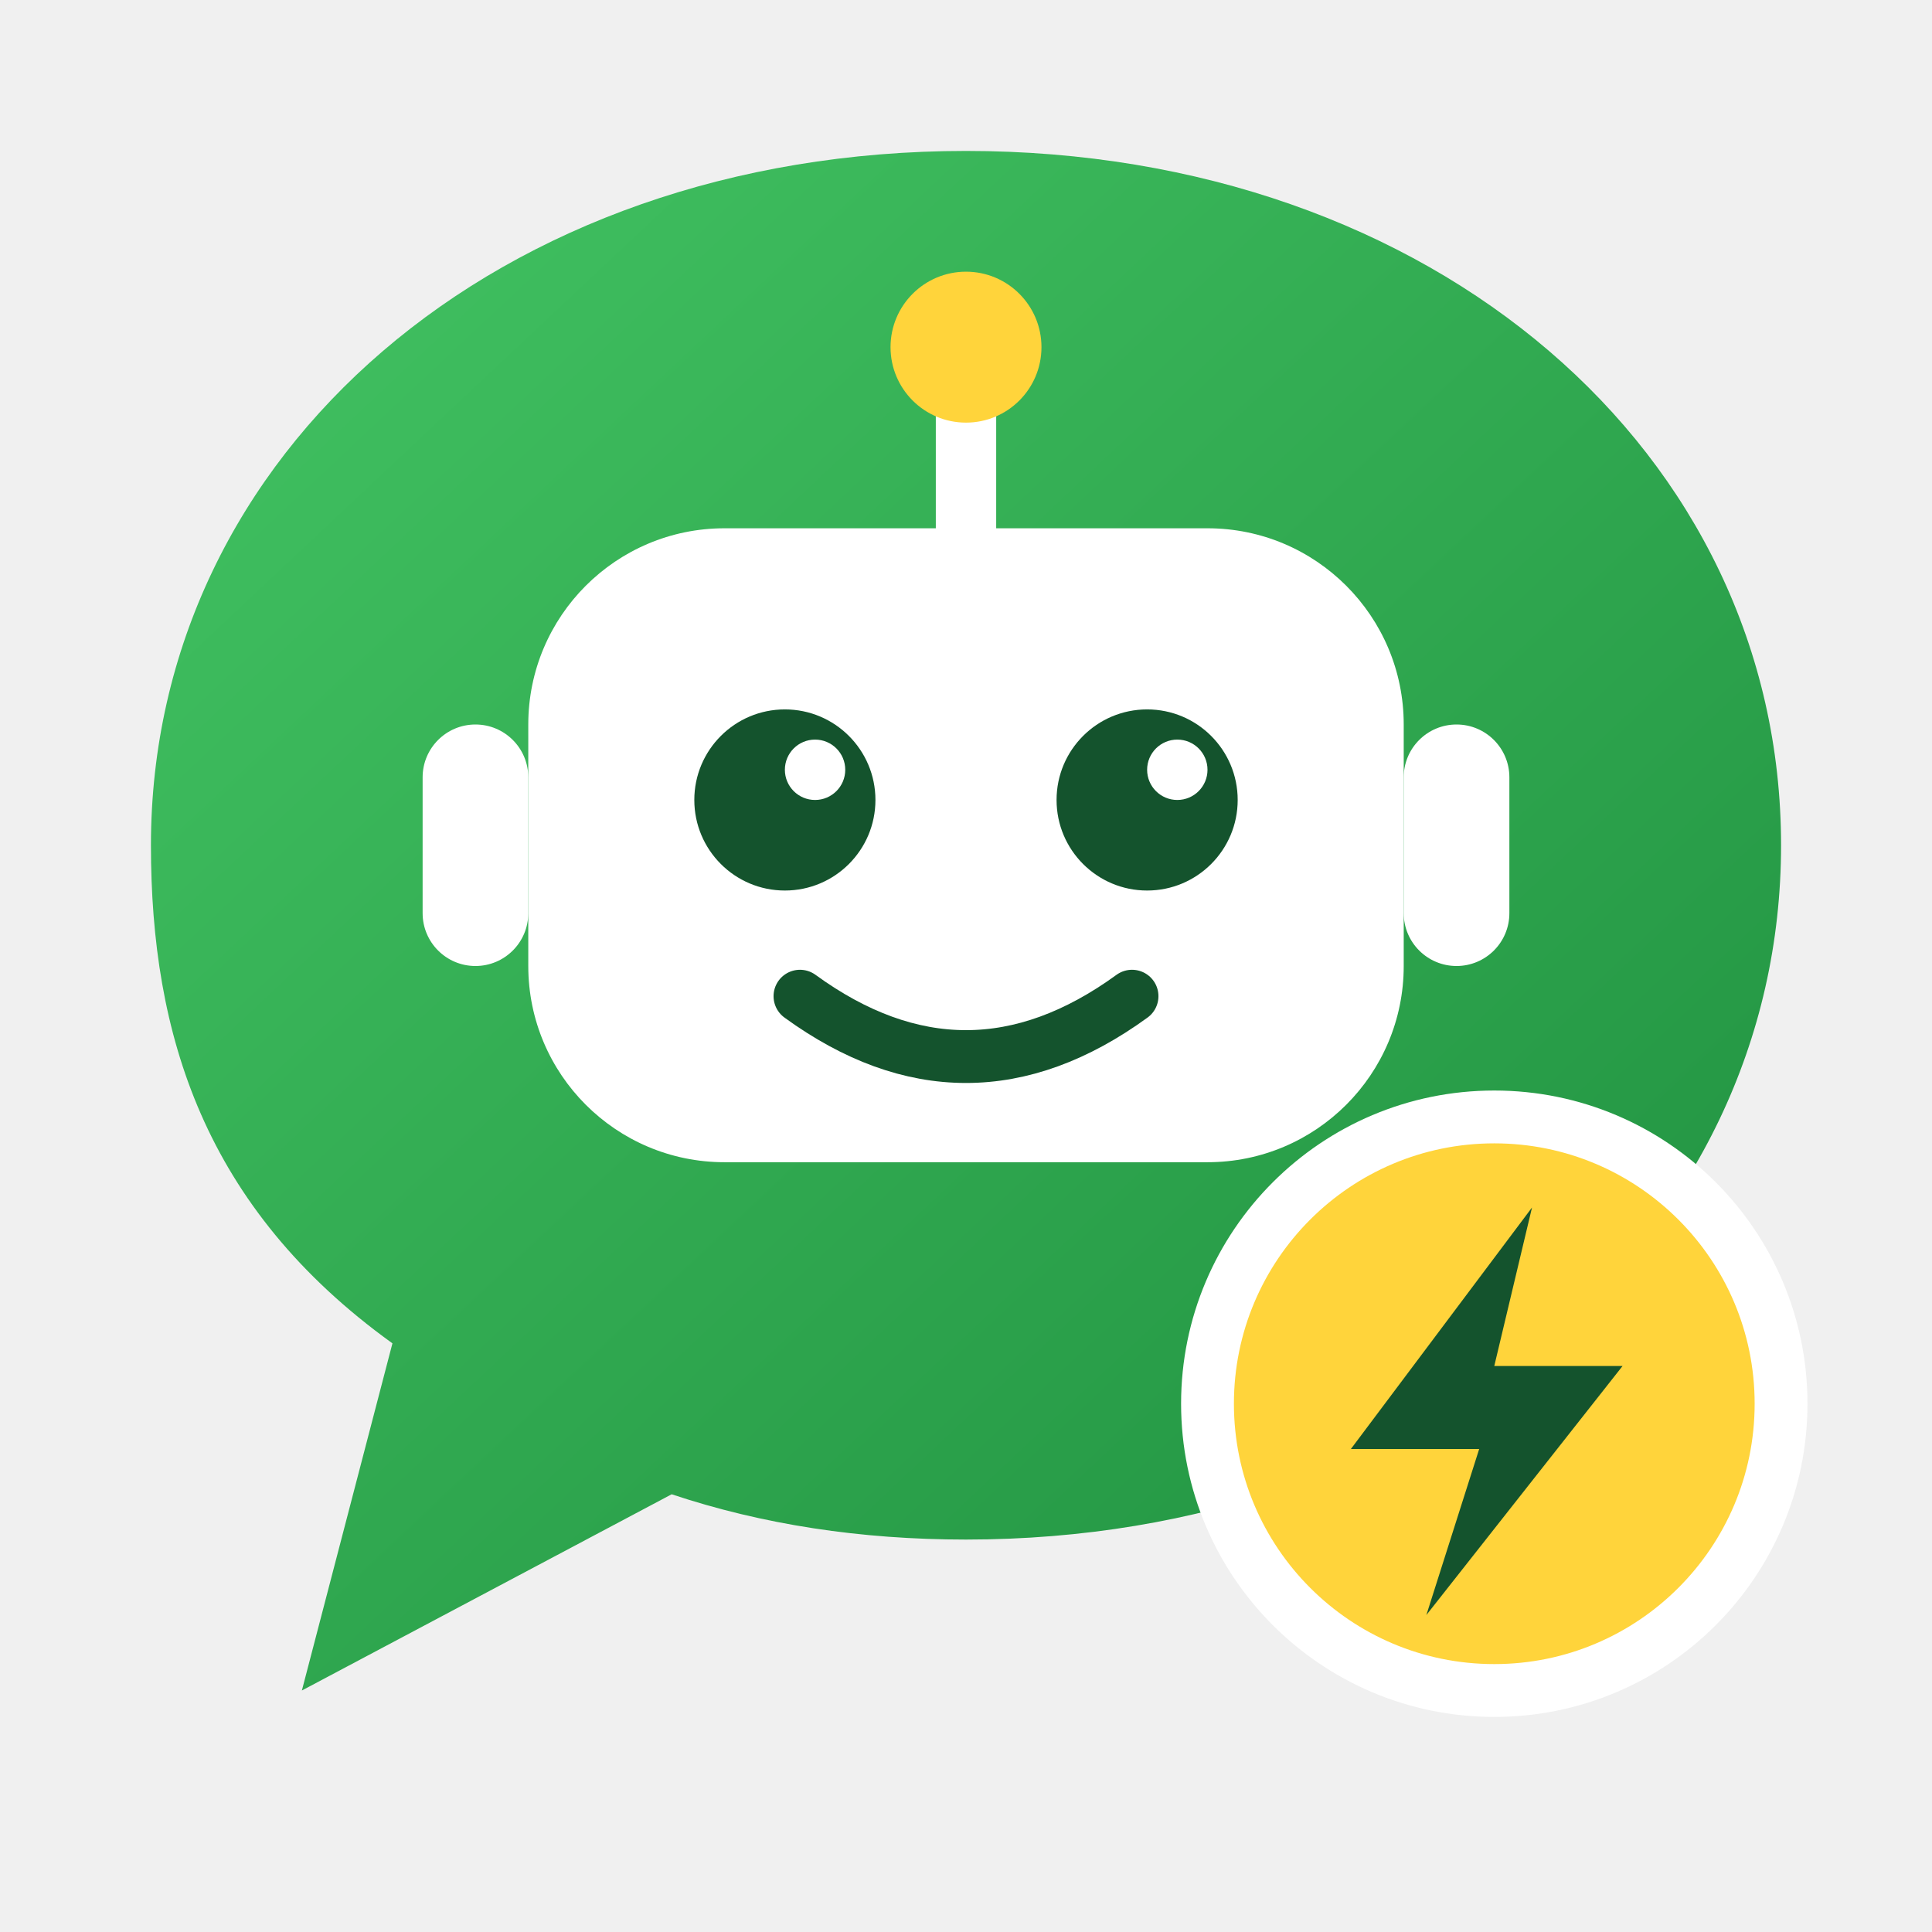
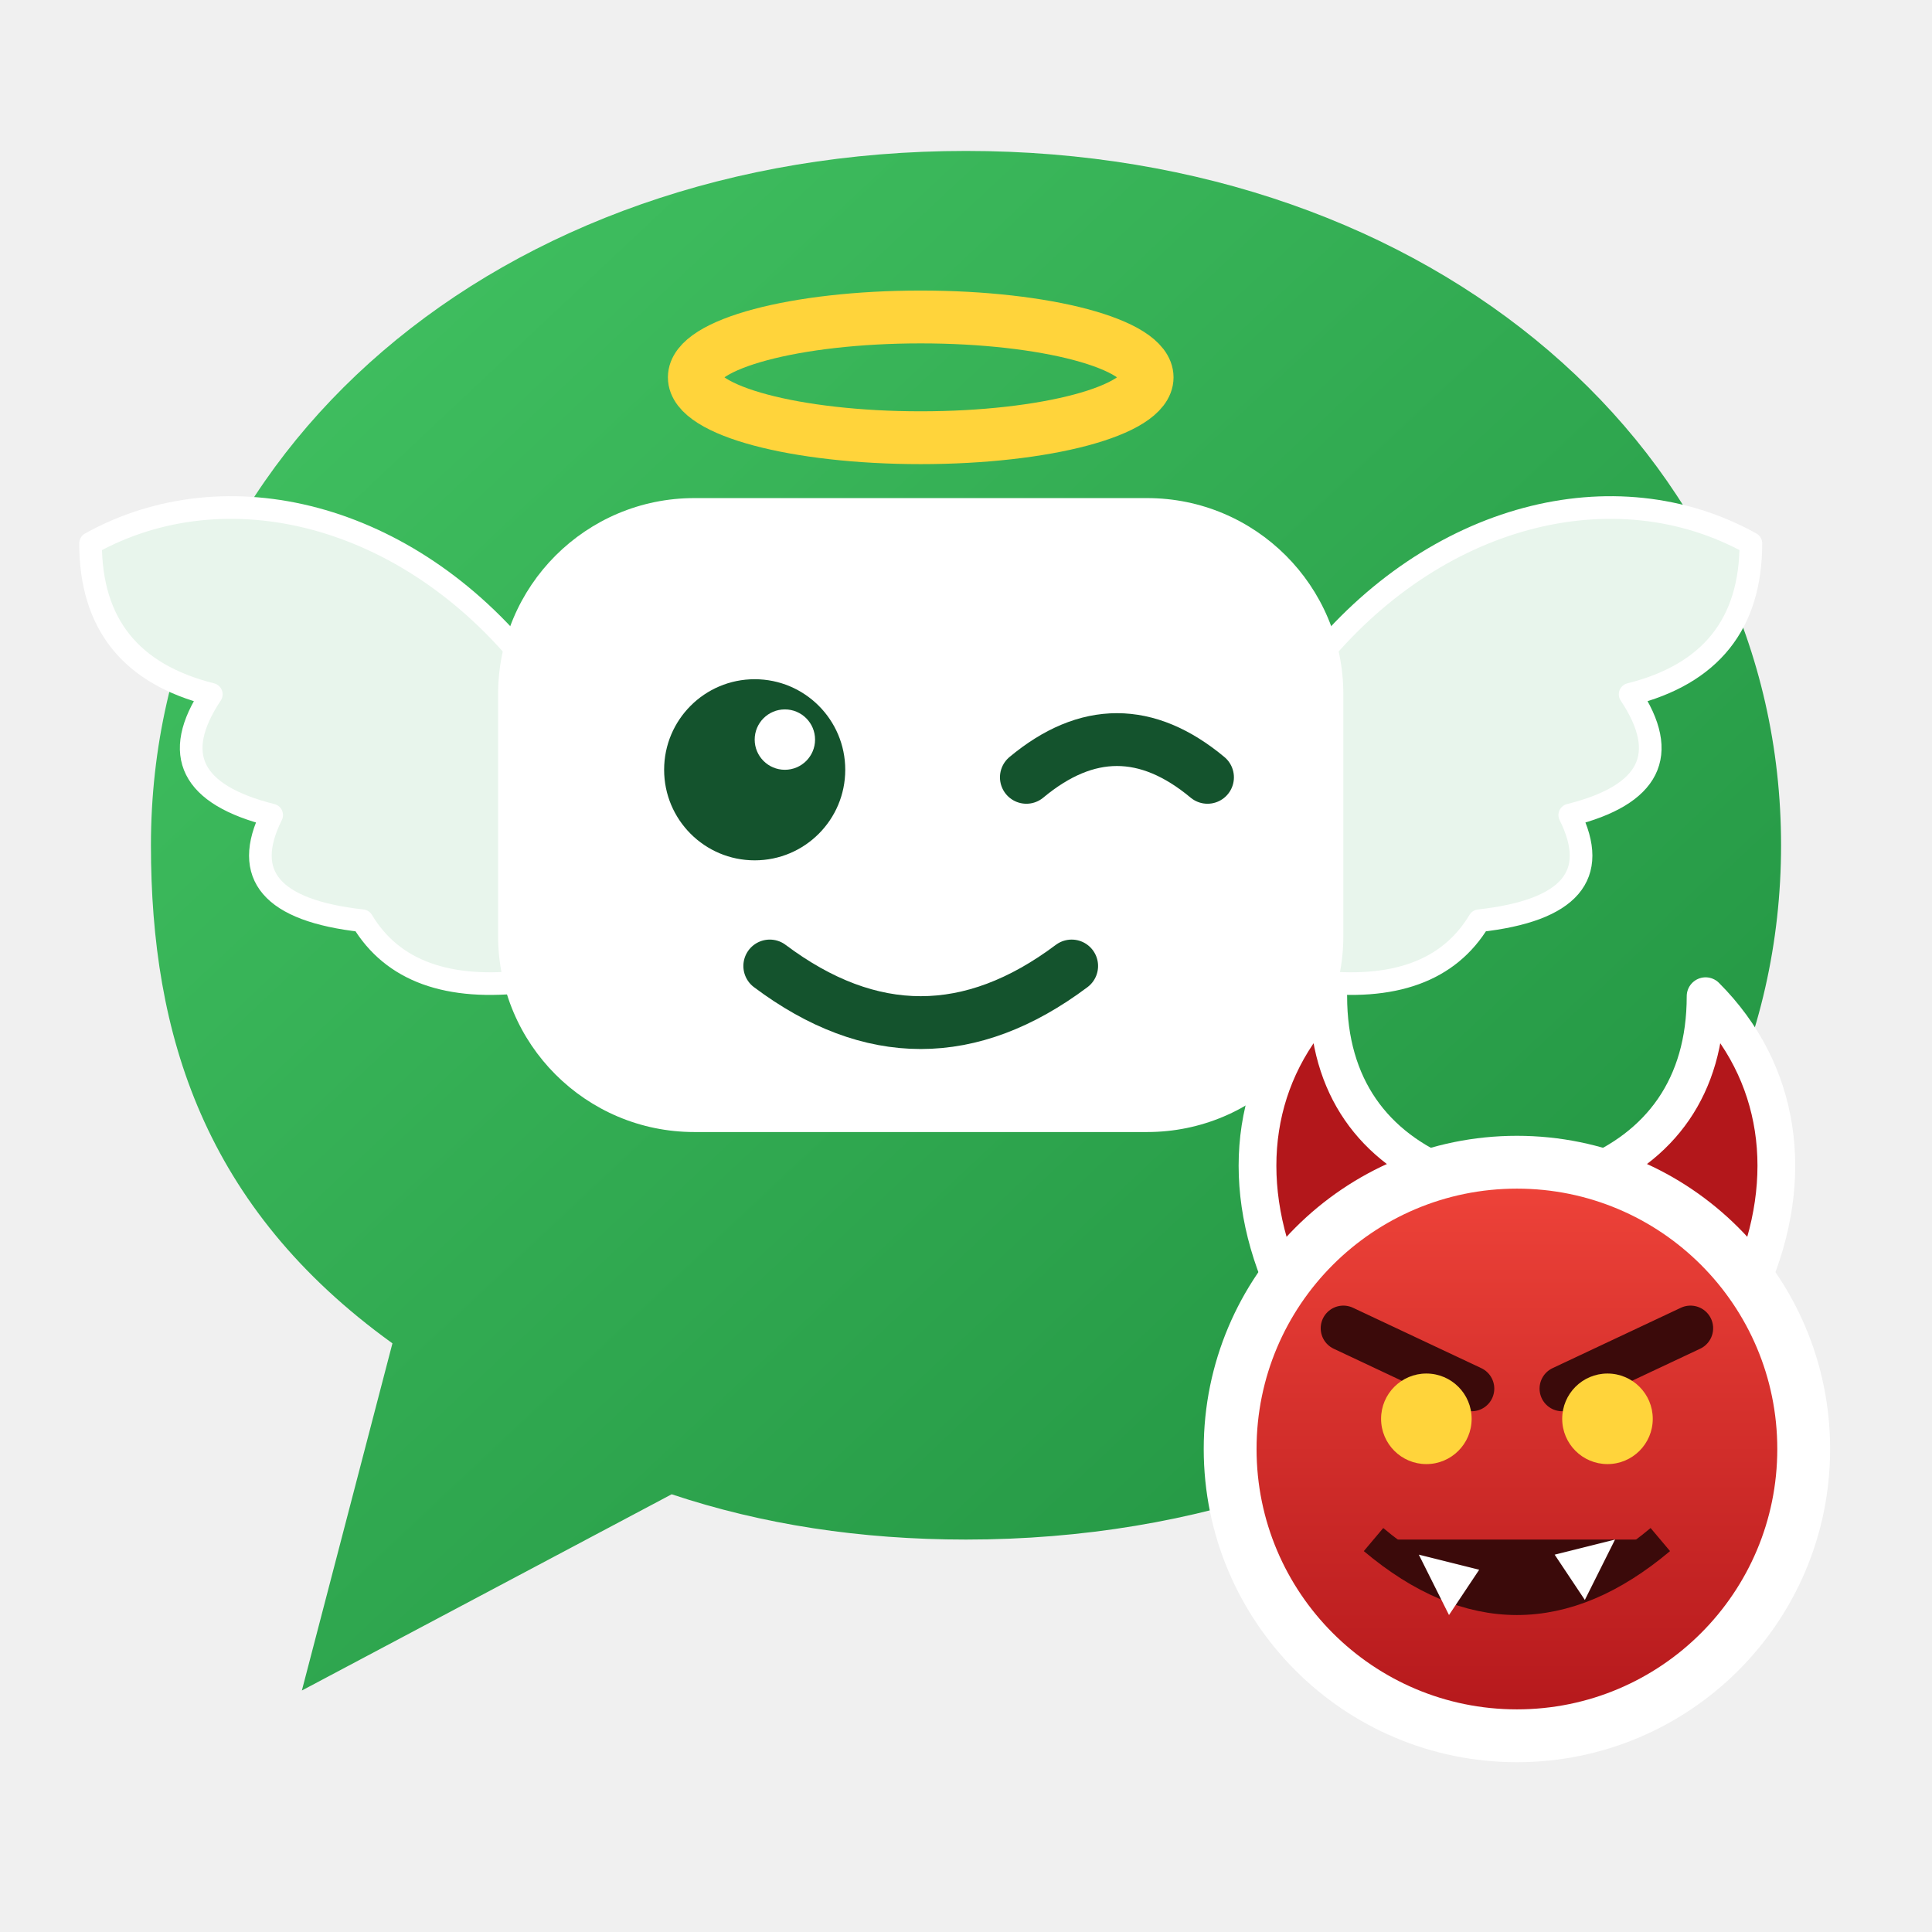
<svg xmlns="http://www.w3.org/2000/svg" viewBox="0 0 256 256" role="img" aria-labelledby="titulo">
  <defs>
    <linearGradient id="balao" x1="0" y1="0" x2="1" y2="1">
      <stop offset="0" stop-color="#43C463" />
      <stop offset="1" stop-color="#1E8E3E" />
    </linearGradient>
+     <linearGradient id="demonio" x1="0" y1="0" x2="0" y2="1">
+       <stop offset="0" stop-color="#F0443A" />
+       <stop offset="1" stop-color="#B3171B" />
+     </linearGradient>
  </defs>
  <path fill="url(#balao)" d="M128 20c62 0 108 40 108 92s-46 92-108 92c-14 0-27-2-39-6l-49 26 12-46C27 160 20 137 20 112 20 60 66 20 128 20z" />
-   <line x1="128" y1="52" x2="128" y2="70" stroke="#FFFFFF" stroke-width="8" stroke-linecap="round" />
-   <circle cx="128" cy="46" r="10" fill="#FFD43B" />
-   <rect x="70" y="70" width="116" height="84" rx="26" fill="#FFFFFF" />
-   <rect x="56" y="96" width="14" height="32" rx="7" fill="#FFFFFF" />
-   <rect x="186" y="96" width="14" height="32" rx="7" fill="#FFFFFF" />
-   <circle cx="104" cy="106" r="12" fill="#14532D" />
-   <circle cx="152" cy="106" r="12" fill="#14532D" />
-   <circle cx="108" cy="102" r="4" fill="#FFFFFF" />
-   <circle cx="156" cy="102" r="4" fill="#FFFFFF" />
-   <path d="M106 132q22 16 44 0" fill="none" stroke="#14532D" stroke-width="7" stroke-linecap="round" />
-   <circle cx="198" cy="186" r="38" fill="#FFD43B" stroke="#FFFFFF" stroke-width="7" />
-   <path fill="#14532D" d="M203 160l-24 32h17l-7 22 26-33h-17l5-21z" />
+   <path fill="#E8F5EC" stroke="#FFFFFF" stroke-width="3" stroke-linejoin="round" d="M70 88C54 68 30 62 12 72Q12 88 28 92Q20 104 36 108Q30 120 48 122Q54 132 70 130Z" />
+   <path fill="#E8F5EC" stroke="#FFFFFF" stroke-width="3" stroke-linejoin="round" d="M174 88C190 68 214 62 232 72Q232 88 216 92Q224 104 208 108Q214 120 196 122Q190 132 174 130Z" />
+   <ellipse cx="122" cy="50" rx="30" ry="8" fill="none" stroke="#FFD43B" stroke-width="7" />
+   <rect x="66" y="66" width="112" height="84" rx="26" fill="#FFFFFF" />
+   <circle cx="100" cy="102" r="12" fill="#14532D" />
+   <circle cx="104" cy="98" r="4" fill="#FFFFFF" />
+   <path d="M136 103q12-10 24 0" fill="none" stroke="#14532D" stroke-width="7" stroke-linecap="round" />
+   <path d="M102 128q20 15 40 0" fill="none" stroke="#14532D" stroke-width="7" stroke-linecap="round" />
+   <path fill="#B3171B" stroke="#FFFFFF" stroke-width="5" stroke-linejoin="round" d="M170 170c-6-14-4-28 6-38 0 12 6 20 16 24z" />
+   <path fill="#B3171B" stroke="#FFFFFF" stroke-width="5" stroke-linejoin="round" d="M232 170c6-14 4-28-6-38 0 12-6 20-16 24z" />
+   <circle cx="201" cy="192" r="38" fill="url(#demonio)" stroke="#FFFFFF" stroke-width="7" />
+   <path d="M178 176l17 8M224 176l-17 8" stroke="#3B0A0A" stroke-width="6" stroke-linecap="round" />
+   <circle cx="189" cy="188" r="6" fill="#FFD43B" />
+   <circle cx="213" cy="188" r="6" fill="#FFD43B" />
+   <path d="M182 204q19 16 38 0" fill="#3B0A0A" stroke="#3B0A0A" stroke-width="4" stroke-linejoin="round" />
+   <path d="M188 206l4 8 4-6zM206 206l4 6 4-8z" fill="#FFFFFF" />
</svg>
